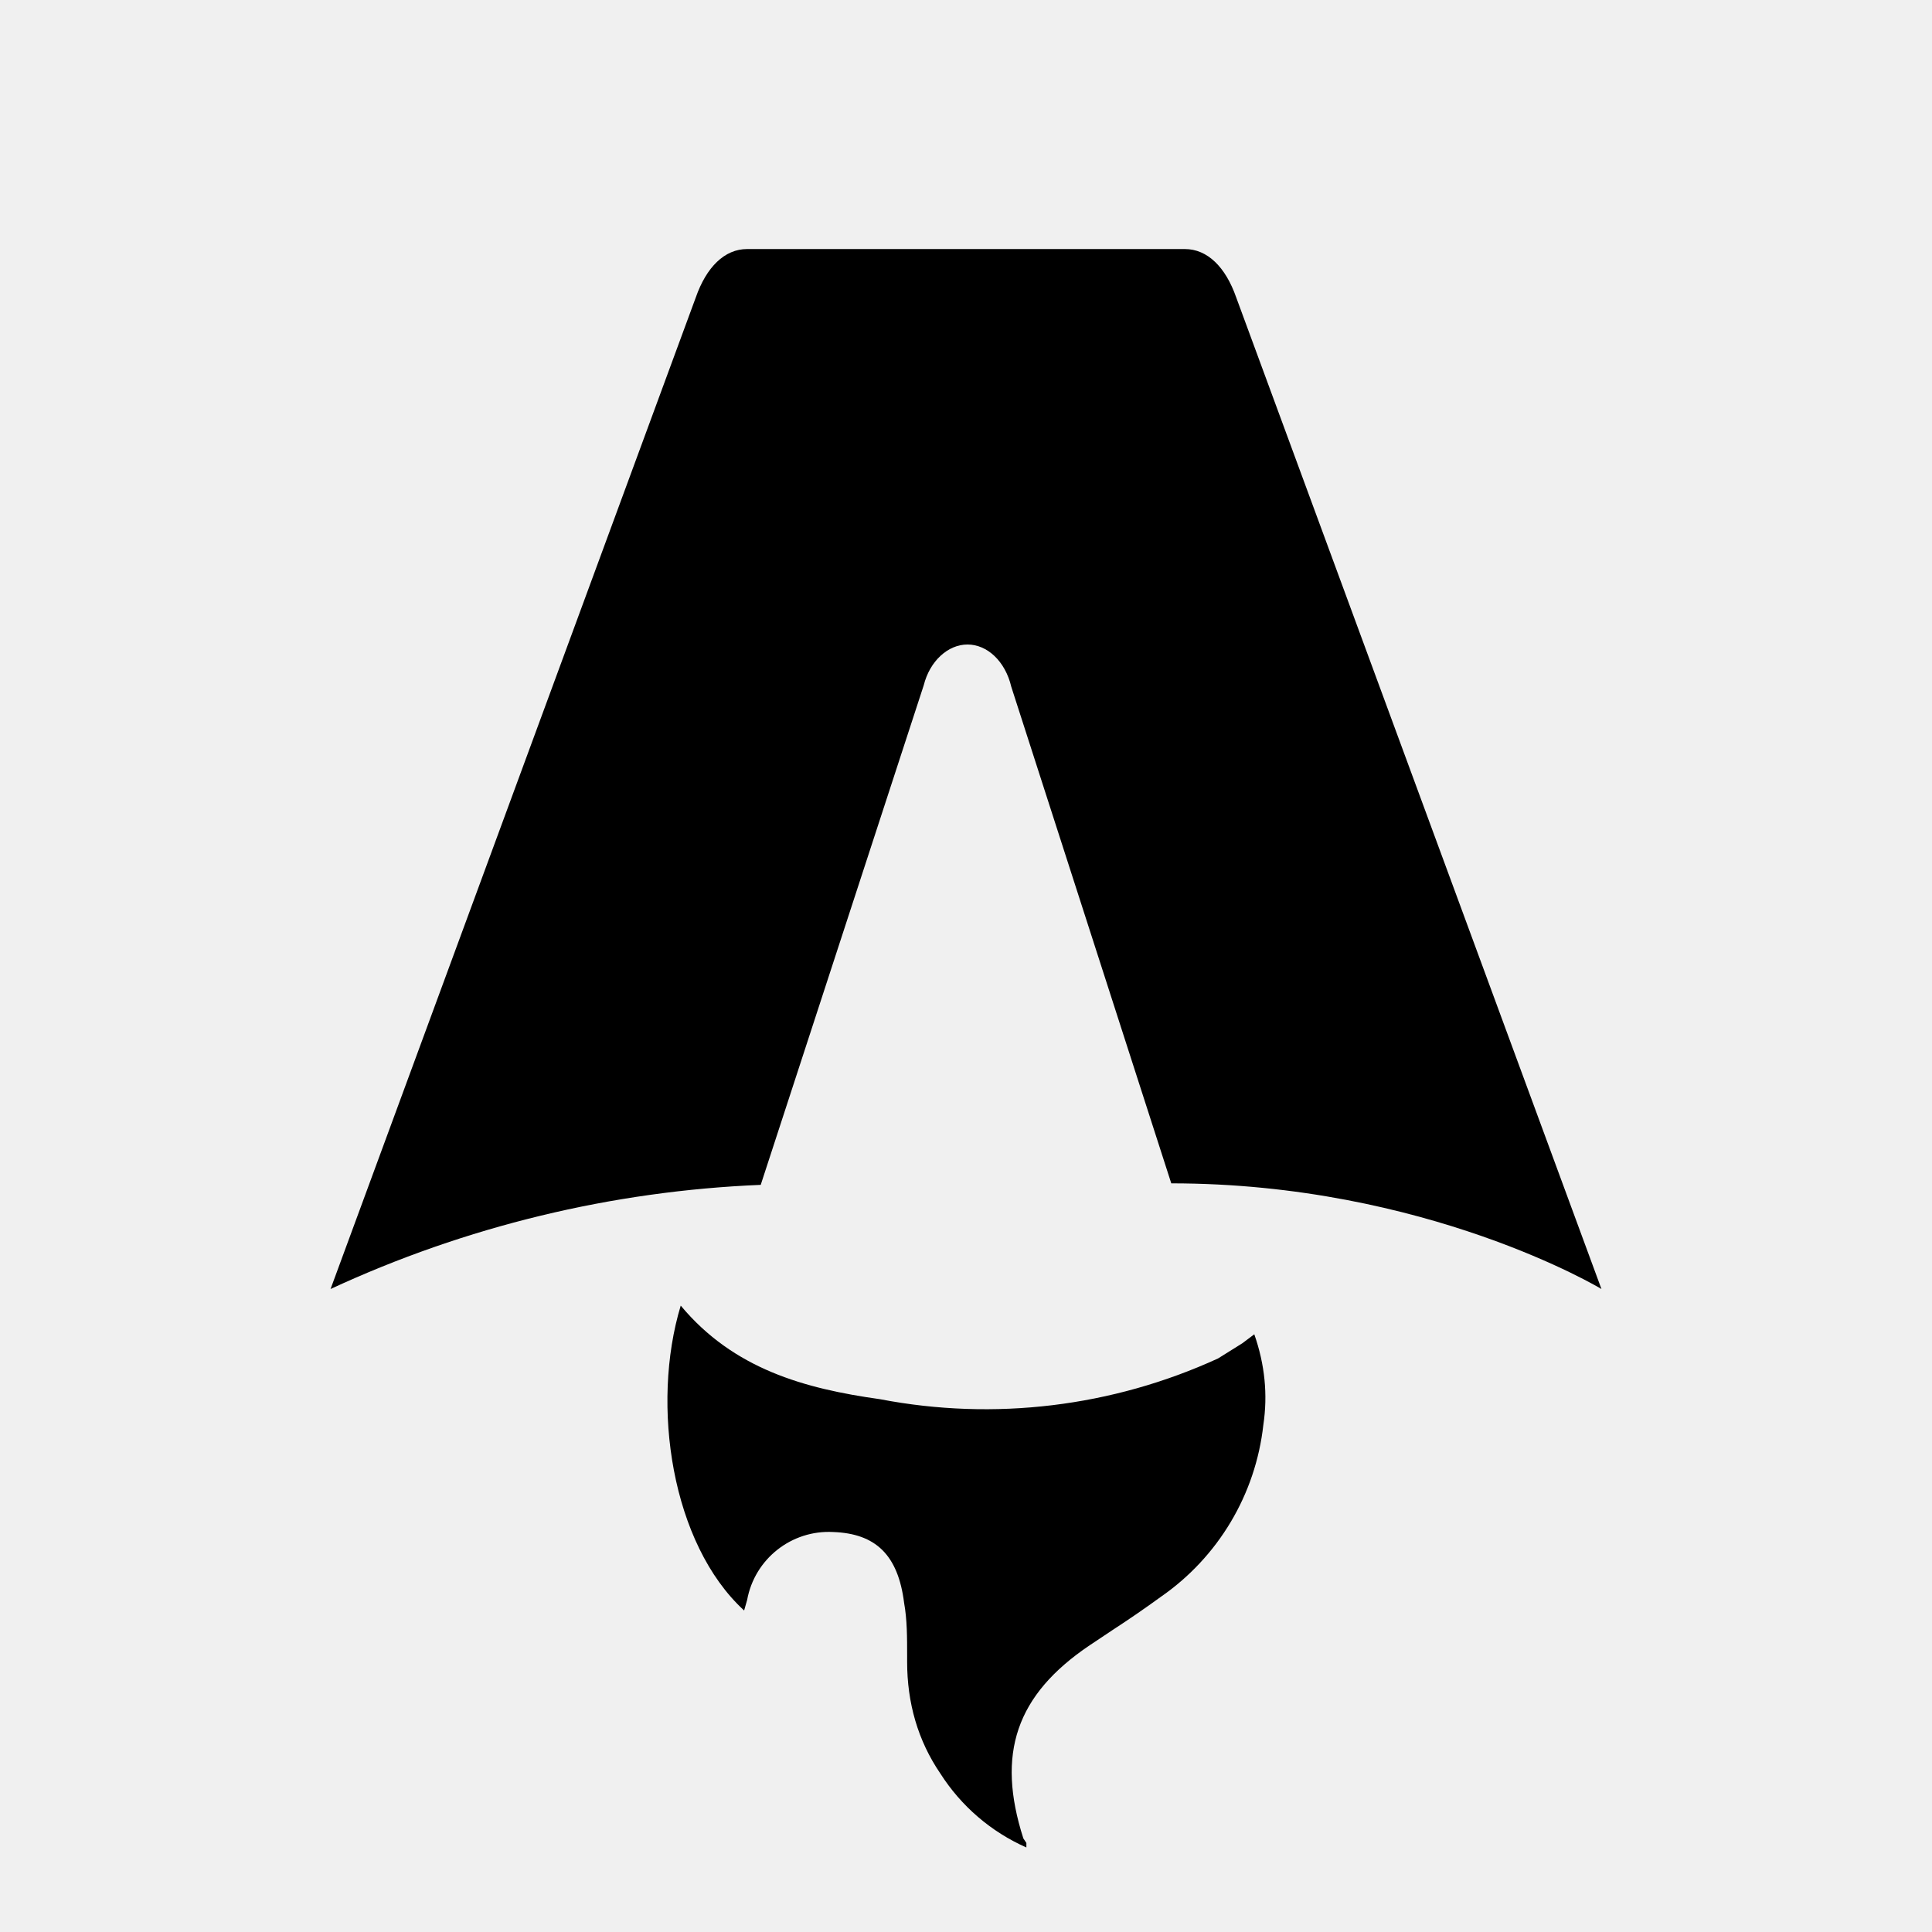
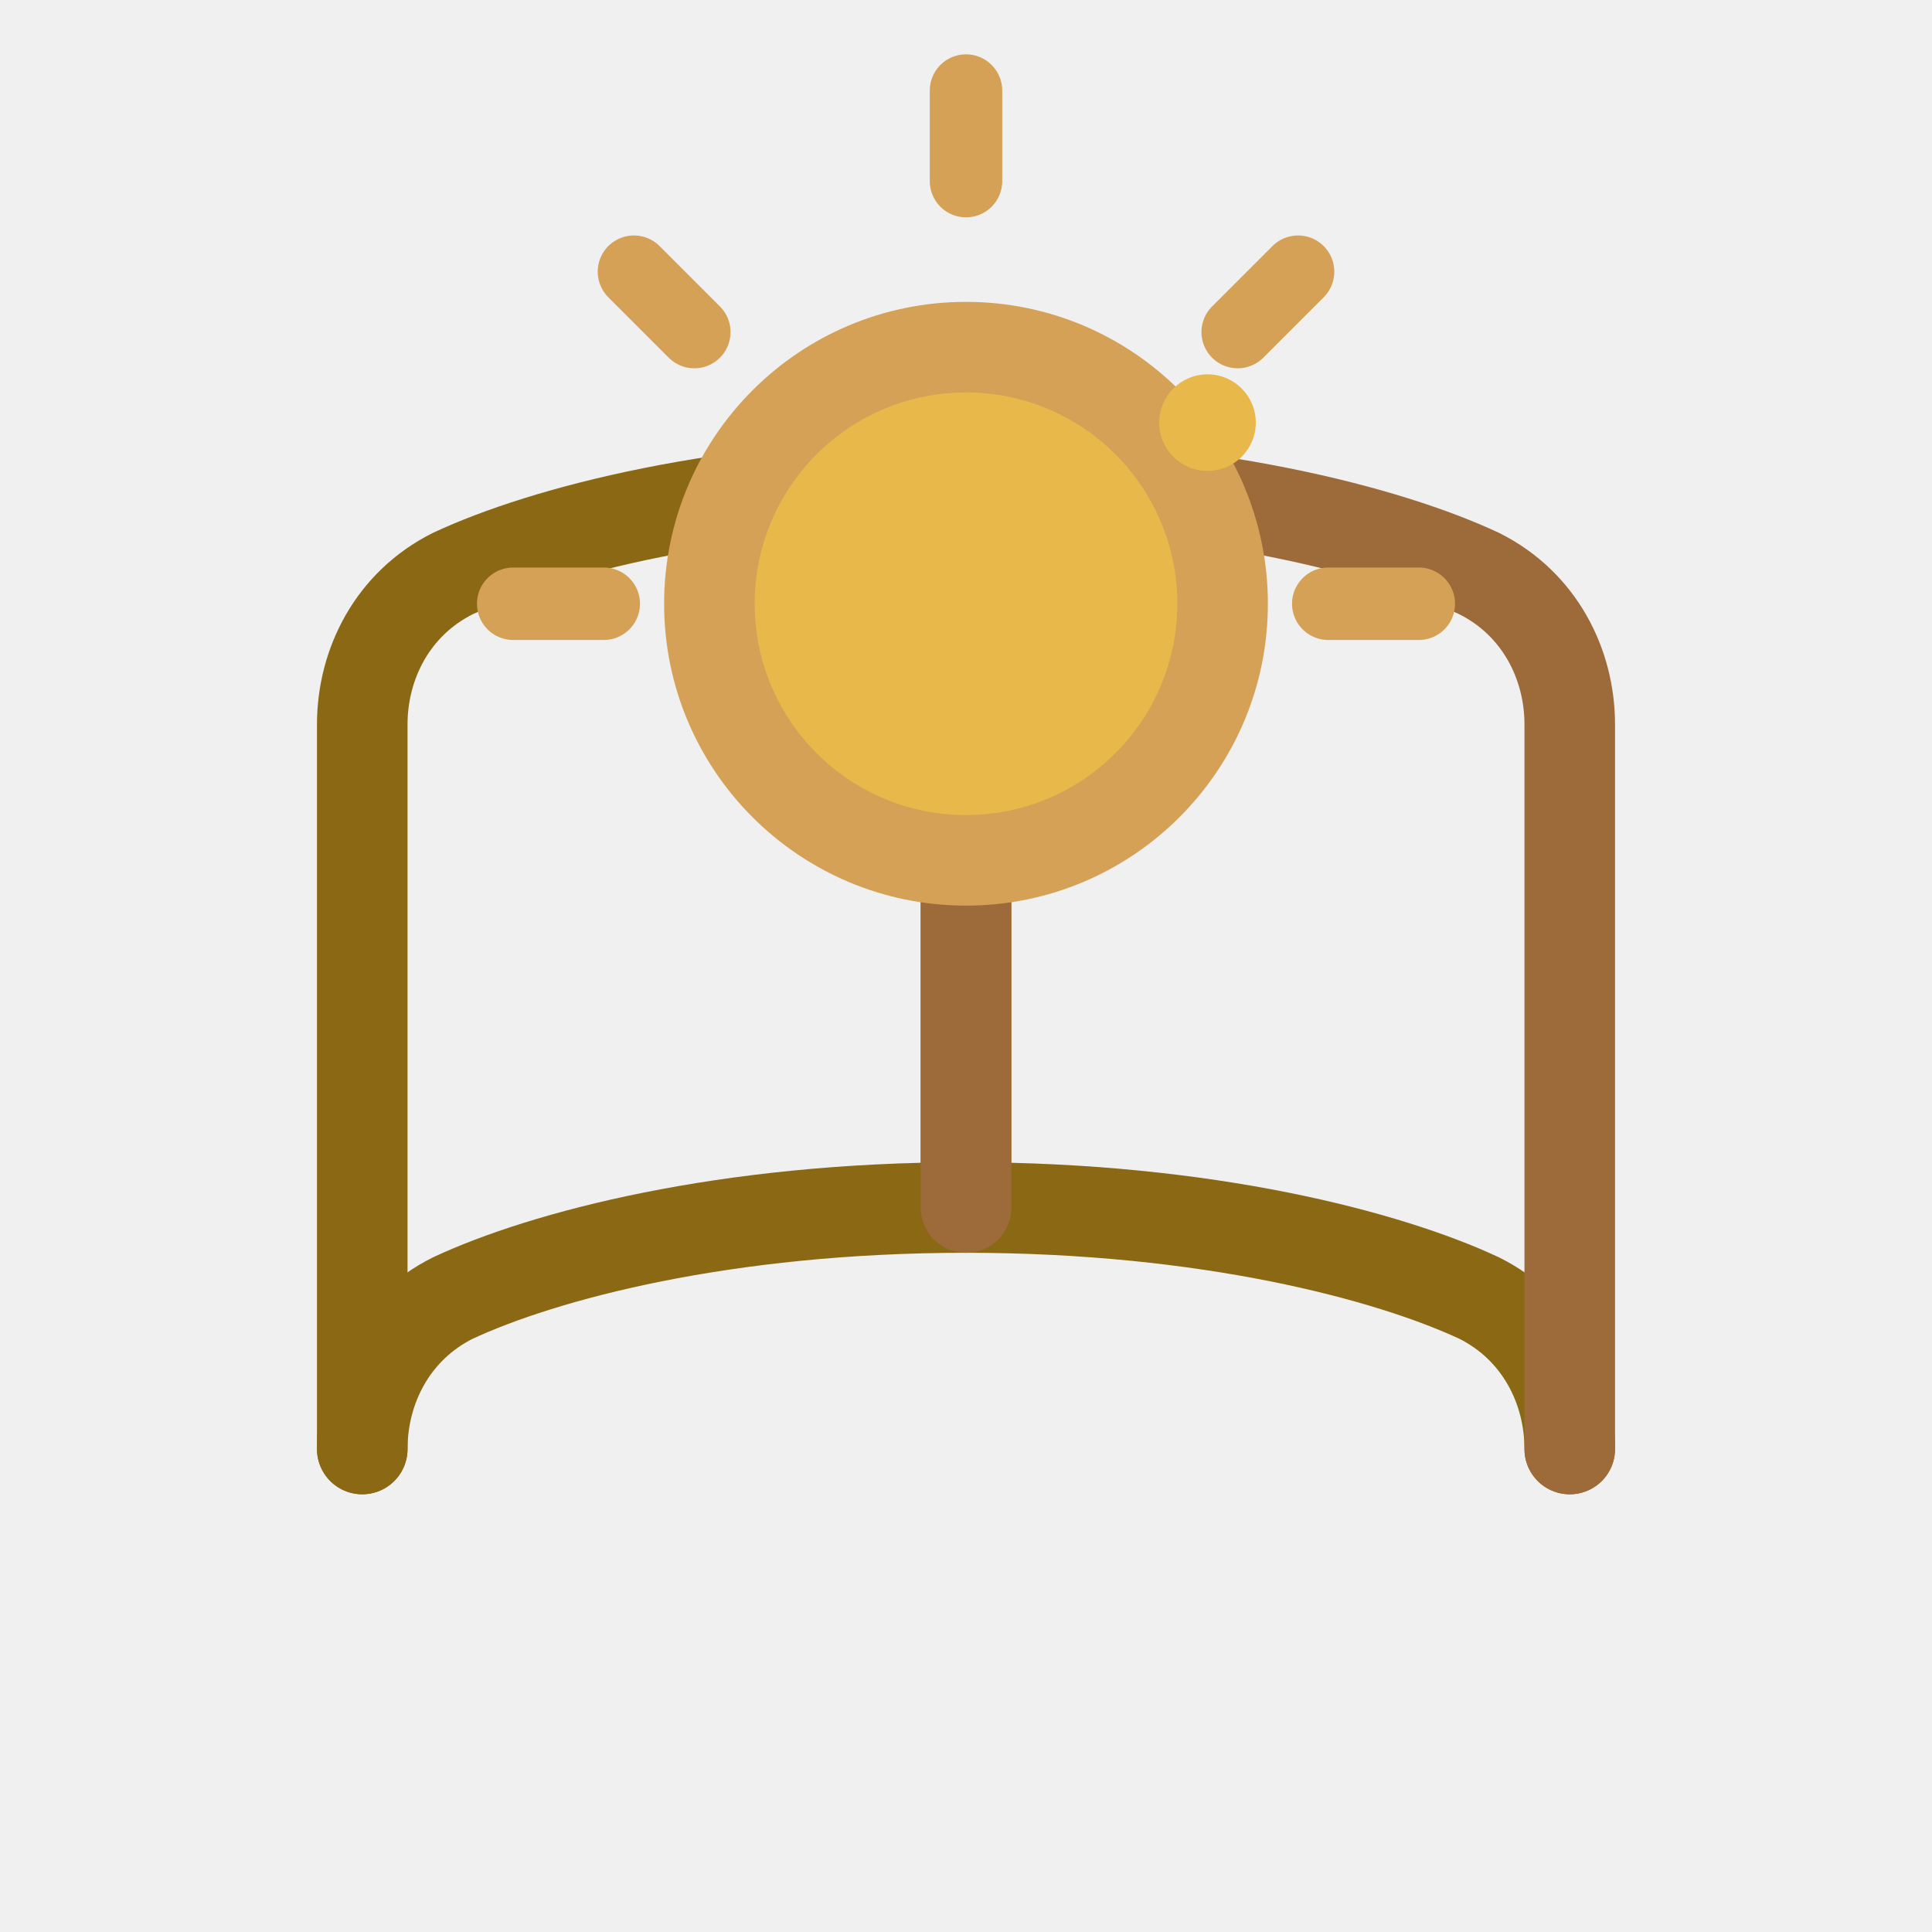
- <svg xmlns="http://www.w3.org/2000/svg" fill="none" viewBox="0 0 128 128">
-   <path d="M50.4 78.5a75.1 75.1 0 0 0-28.5 6.9l24.2-65.7c.7-2 1.9-3.2 3.4-3.2h29c1.5 0 2.7 1.2 3.4 3.2l24.2 65.7s-11.6-7-28.5-7L67 45.5c-.4-1.7-1.6-2.8-2.9-2.8-1.3 0-2.5 1.1-2.9 2.7L50.4 78.5Zm-1.1 28.2Zm-4.2-20.2c-2 6.6-.6 15.8 4.2 20.2a17.5 17.5 0 0 1 .2-.7 5.5 5.5 0 0 1 5.7-4.5c2.8.1 4.3 1.5 4.7 4.7.2 1.1.2 2.3.2 3.5v.4c0 2.7.7 5.2 2.2 7.4a13 13 0 0 0 5.7 4.9v-.3l-.2-.3c-1.8-5.6-.5-9.5 4.4-12.8l1.5-1a73 73 0 0 0 3.2-2.2 16 16 0 0 0 6.8-11.4c.3-2 .1-4-.6-6l-.8.6-1.6 1a37 37 0 0 1-22.4 2.7c-5-.7-9.7-2-13.2-6.2Z" />
-   <style>
-         path { fill: #000; }
-         @media (prefers-color-scheme: dark) {
-             path { fill: #FFF; }
-         }
-     </style>
+ <svg xmlns="http://www.w3.org/2000/svg" viewBox="0 0 32 32">
+   <path d="M6 24c0-1 .5-2 1.5-2.5C9 20.8 12 20 16 20c4 0 7 .8 8.5 1.5 1 .5 1.5 1.5 1.5 2.5" fill="none" stroke="#8B6914" stroke-width="1.5" stroke-linecap="round" />
+   <path d="M6 24V12c0-1 .5-2 1.5-2.5C9 8.8 12 8 16 8V20" fill="none" stroke="#8B6914" stroke-width="1.5" stroke-linecap="round" />
+   <path d="M26 24V12c0-1-.5-2-1.5-2.5C23 8.8 20 8 16 8V20" fill="none" stroke="#9D6B3A" stroke-width="1.5" stroke-linecap="round" />
+   <circle cx="16" cy="10" r="5" fill="#D4A156" />
+   <circle cx="16" cy="10" r="3.5" fill="#E8B94A" />
+   <line x1="16" y1="3" x2="16" y2="1.5" stroke="#D4A156" stroke-width="1.2" stroke-linecap="round" />
+   <line x1="20.5" y1="5.5" x2="21.5" y2="4.5" stroke="#D4A156" stroke-width="1.2" stroke-linecap="round" />
+   <line x1="11.5" y1="5.5" x2="10.5" y2="4.5" stroke="#D4A156" stroke-width="1.2" stroke-linecap="round" />
+   <line x1="22" y1="10" x2="23.5" y2="10" stroke="#D4A156" stroke-width="1.2" stroke-linecap="round" />
+   <line x1="10" y1="10" x2="8.5" y2="10" stroke="#D4A156" stroke-width="1.2" stroke-linecap="round" />
+   <circle cx="20" cy="7" r="0.8" fill="#E8B94A" />
</svg>
